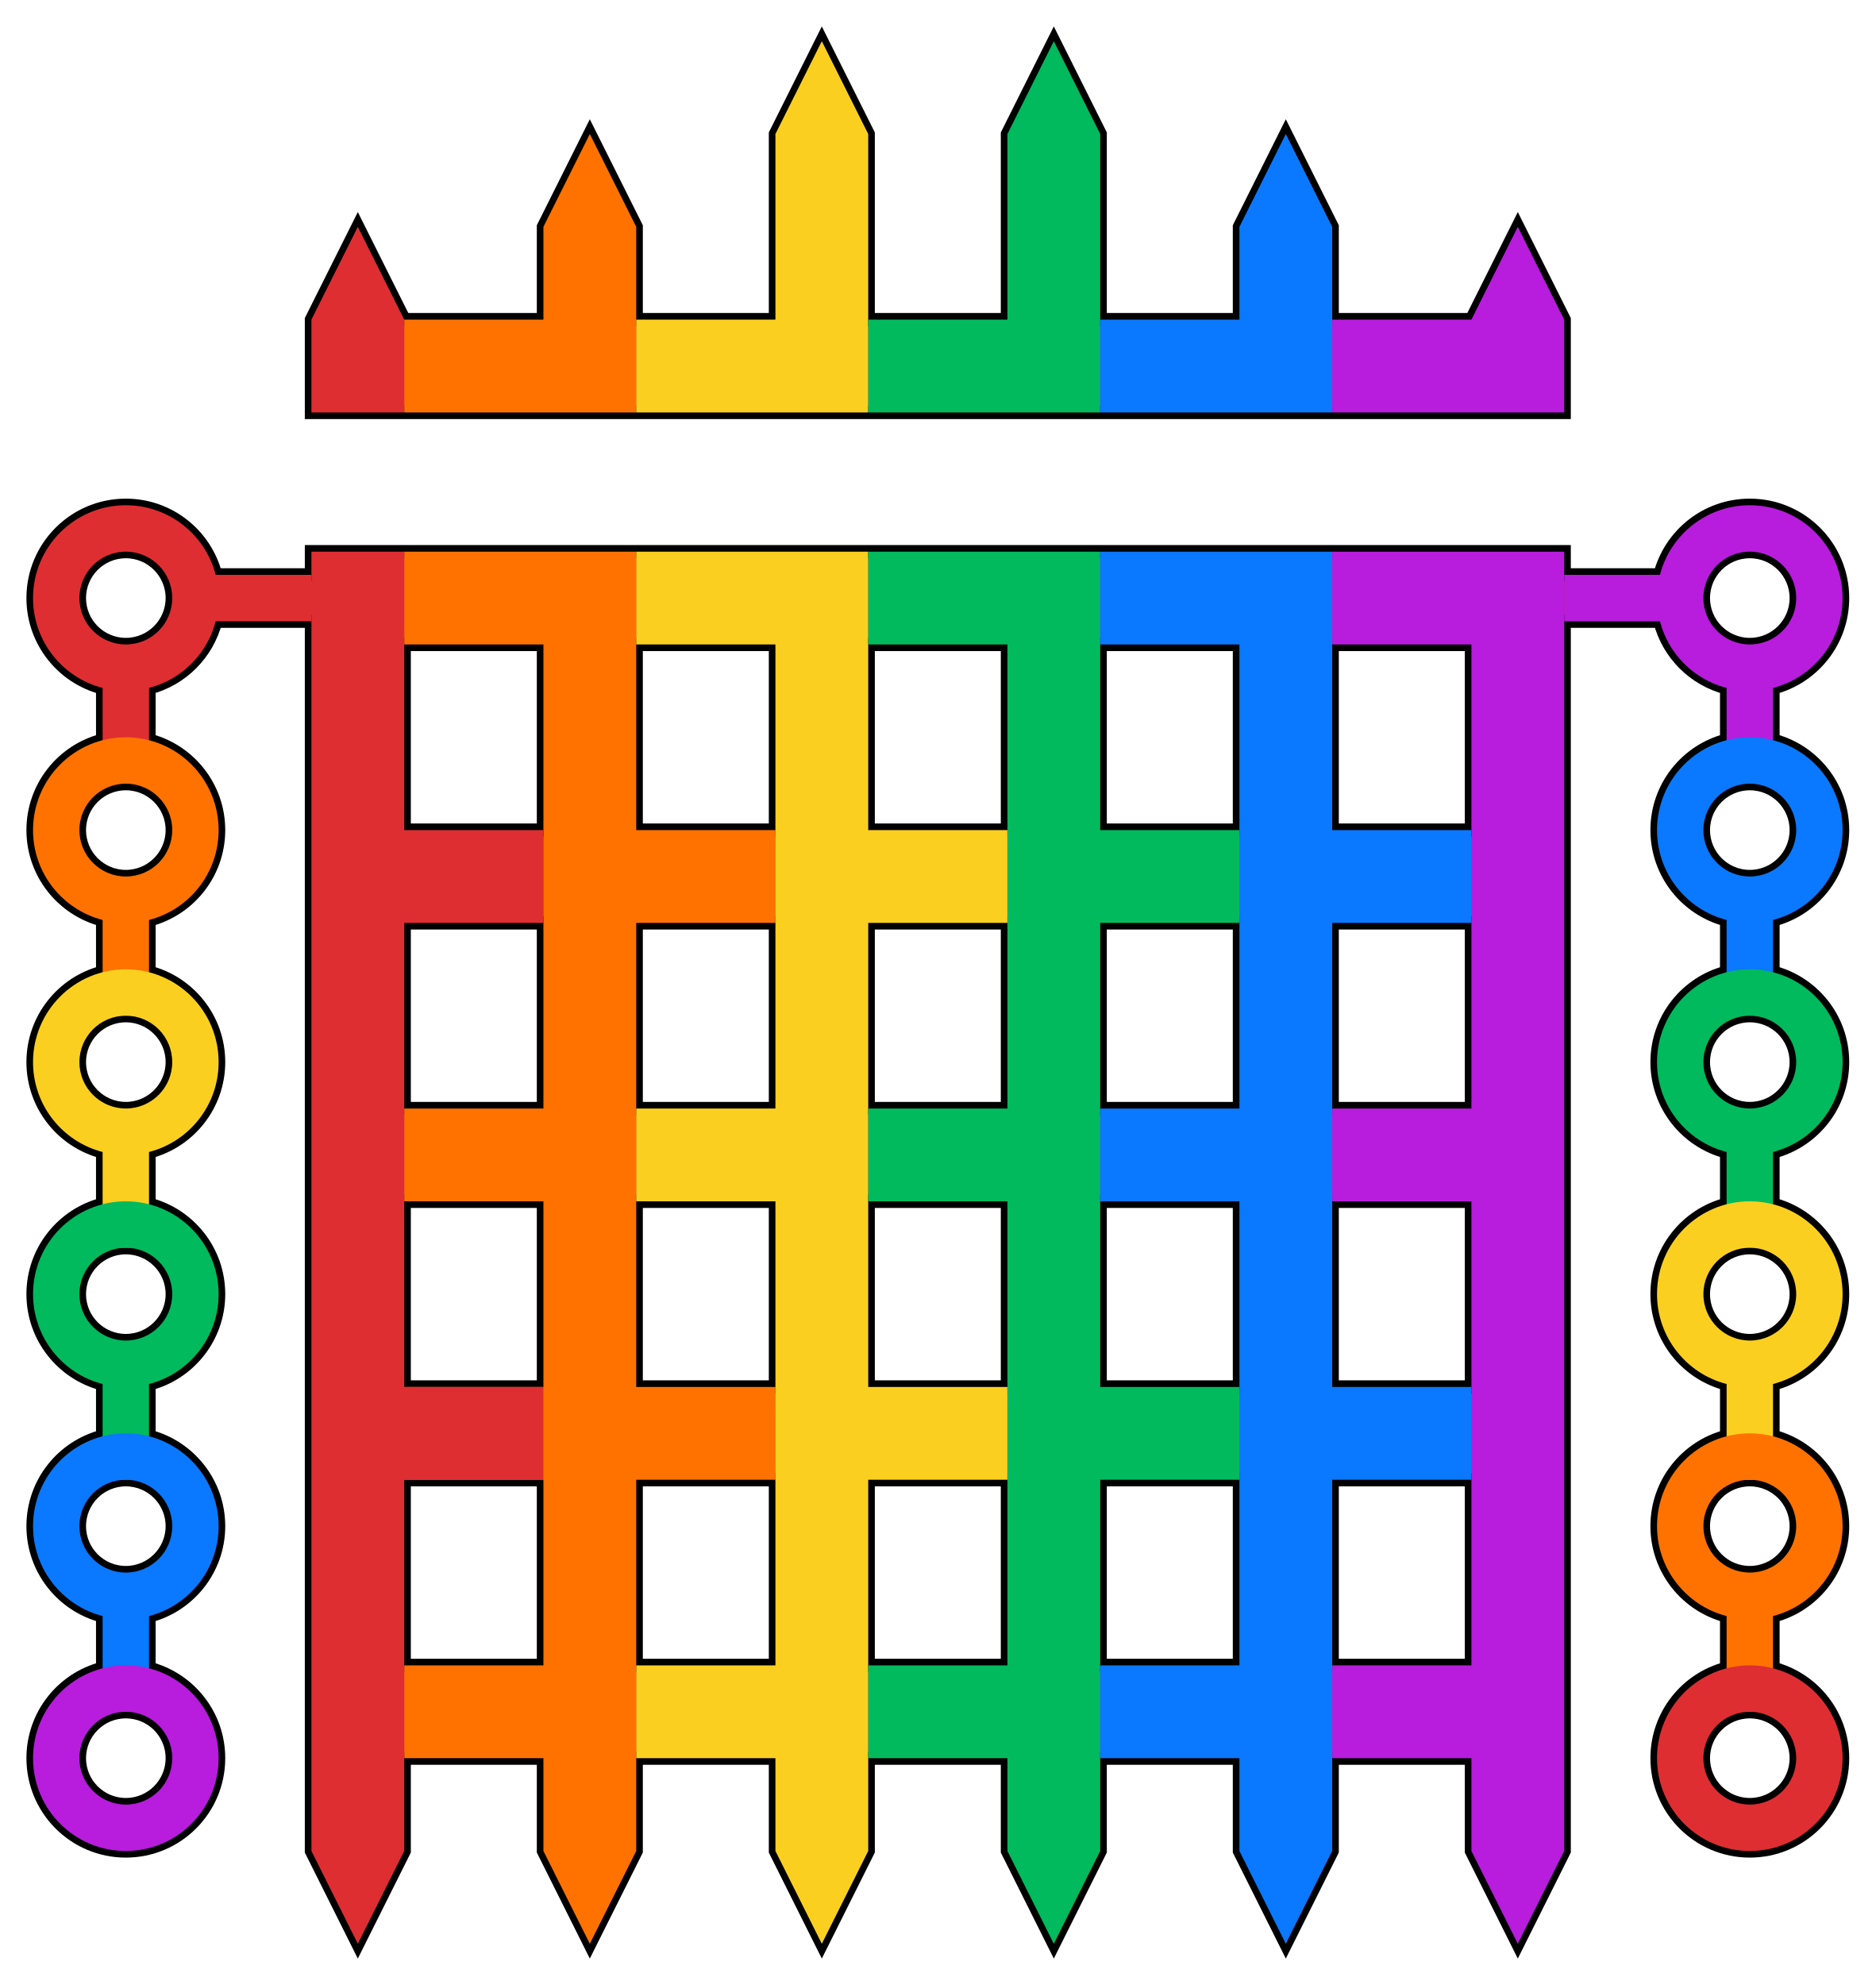
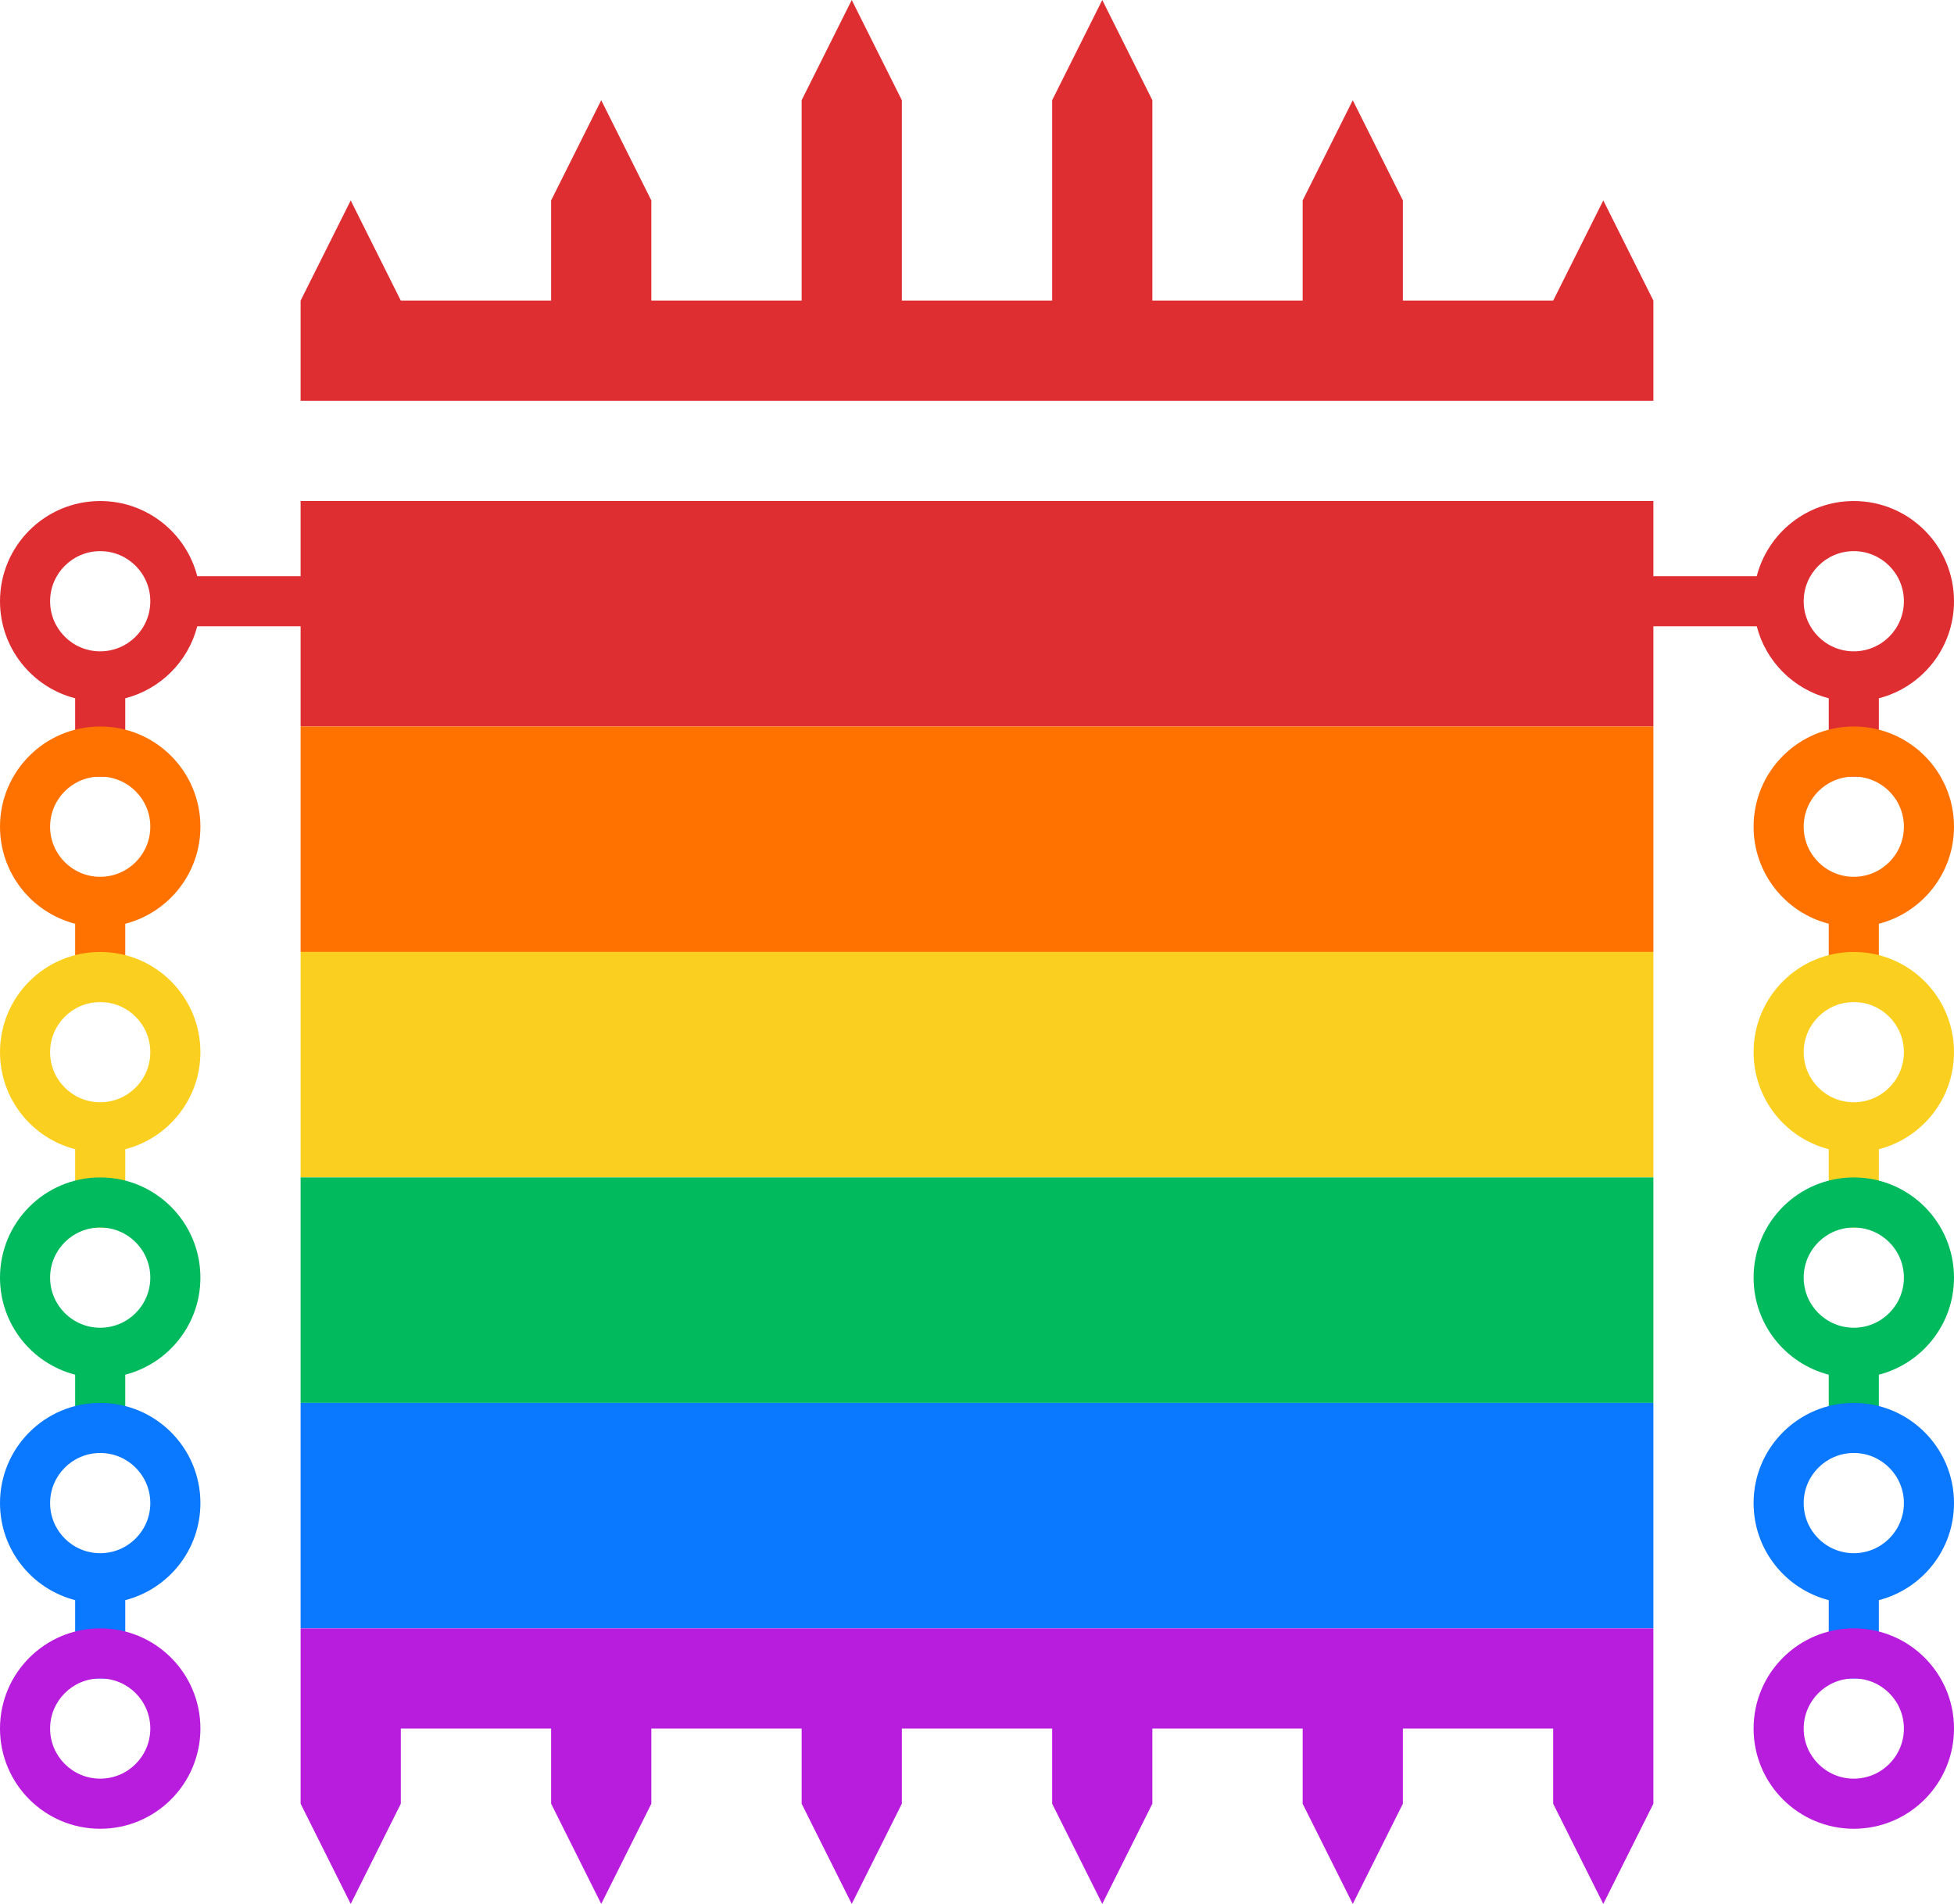
- <svg xmlns="http://www.w3.org/2000/svg" version="1.1" viewBox="-2.5 -3.118 141.976 150.236" width="141.976" height="150.236">
+ <svg xmlns="http://www.w3.org/2000/svg" version="1.1" viewBox="67.5 82.5 585 570" width="585" height="570">
  <defs />
-   <g id="banner-icon" stroke-dasharray="none" fill="none" stroke="none" stroke-opacity="1" fill-opacity="1">
-     <g id="banner-icon_Layer_1">
-       <g id="Group_75">
-         <g id="Graphic_74">
-           <path d="M 129.951 80.78 L 129.951 80.78 C 128.011 80.78 126.439 79.208 126.439 77.268 C 126.439 75.329 128.011 73.756 129.951 73.756 C 131.891 73.756 133.463 75.329 133.463 77.268 C 133.463 79.208 131.891 80.78 129.951 80.78 Z M 7.024 80.78 L 7.024 80.78 C 5.085 80.78 3.512 79.208 3.512 77.268 C 3.512 75.329 5.085 73.756 7.024 73.756 C 8.964 73.756 10.537 75.329 10.537 77.268 C 10.537 79.208 8.964 80.78 7.024 80.78 Z M 126.439 42.146 L 126.439 42.146 C 126.439 40.207 128.011 38.634 129.951 38.634 C 131.891 38.634 133.463 40.207 133.463 42.146 C 133.463 44.086 131.891 45.659 129.951 45.659 C 128.011 45.659 126.439 44.086 126.439 42.146 Z M 10.537 42.146 L 10.537 42.146 C 10.537 44.086 8.964 45.659 7.024 45.659 C 5.085 45.659 3.512 44.086 3.512 42.146 C 3.512 40.207 5.085 38.634 7.024 38.634 C 8.964 38.634 10.537 40.207 10.537 42.146 Z M 28.098 45.659 L 38.634 45.659 L 38.634 59.707 L 28.098 59.707 Z M 28.098 66.732 L 38.634 66.732 L 38.634 80.78 L 28.098 80.78 Z M 28.098 87.805 L 38.634 87.805 L 38.634 101.854 L 28.098 101.854 Z M 28.098 108.878 L 38.634 108.878 L 38.634 122.927 L 28.098 122.927 Z M 45.659 45.659 L 56.195 45.659 L 56.195 59.707 L 45.659 59.707 Z M 45.659 66.732 L 56.195 66.732 L 56.195 80.78 L 45.659 80.78 Z M 45.659 87.805 L 56.195 87.805 L 56.195 101.854 L 45.659 101.854 Z M 45.659 108.878 L 56.195 108.878 L 56.195 122.927 L 45.659 122.927 Z M 63.22 45.659 L 73.756 45.659 L 73.756 59.707 L 63.22 59.707 Z M 63.22 66.732 L 73.756 66.732 L 73.756 80.78 L 63.22 80.78 Z M 63.22 87.805 L 73.756 87.805 L 73.756 101.854 L 63.22 101.854 Z M 63.22 108.878 L 73.756 108.878 L 73.756 122.927 L 63.22 122.927 Z M 80.78 45.659 L 91.317 45.659 L 91.317 59.707 L 80.78 59.707 Z M 80.78 66.732 L 91.317 66.732 L 91.317 80.78 L 80.78 80.78 Z M 80.78 87.805 L 91.317 87.805 L 91.317 101.854 L 80.78 101.854 Z M 80.78 108.878 L 91.317 108.878 L 91.317 122.927 L 80.78 122.927 Z M 98.341 45.659 L 108.878 45.659 L 108.878 59.707 L 98.341 59.707 Z M 98.341 66.732 L 108.878 66.732 L 108.878 80.78 L 98.341 80.78 Z M 98.341 87.805 L 108.878 87.805 L 108.878 101.854 L 98.341 101.854 Z M 98.341 108.878 L 108.878 108.878 L 108.878 122.927 L 98.341 122.927 Z M 115.902 21.073 L 112.39 14.049 L 108.878 21.073 L 98.341 21.073 L 98.341 14.049 L 94.829 7.024 L 91.317 14.049 L 91.317 21.073 L 80.78 21.073 L 80.78 7.024 L 77.268 0 L 73.756 7.024 L 73.756 21.073 L 63.22 21.073 L 63.22 7.024 L 59.707 0 L 56.195 7.024 L 56.195 21.073 L 45.659 21.073 L 45.659 14.049 L 42.146 7.024 L 38.634 14.049 L 38.634 21.073 L 28.098 21.073 L 24.585 14.049 L 21.073 21.073 L 21.073 28.098 L 115.902 28.098 Z M 128.195 123.148 C 125.165 123.928 122.927 126.678 122.927 129.951 C 122.927 133.831 126.072 136.976 129.951 136.976 C 133.831 136.976 136.976 133.831 136.976 129.951 C 136.976 126.678 134.737 123.928 131.707 123.148 L 131.707 119.193 C 134.737 118.414 136.976 115.663 136.976 112.39 C 136.976 109.117 134.737 106.367 131.707 105.587 L 131.707 101.632 C 134.737 100.853 136.976 98.102 136.976 94.829 C 136.976 91.556 134.737 88.806 131.707 88.026 L 131.707 84.071 C 134.737 83.292 136.976 80.541 136.976 77.268 C 136.976 73.995 134.737 71.245 131.707 70.465 L 131.707 66.51 C 134.737 65.731 136.976 62.98 136.976 59.707 C 136.976 56.434 134.737 53.684 131.707 52.904 L 131.707 48.949 C 134.737 48.17 136.976 45.419 136.976 42.146 C 136.976 38.267 133.831 35.122 129.951 35.122 C 126.678 35.122 123.928 37.361 123.148 40.39 L 115.902 40.39 L 115.902 38.634 L 108.878 38.634 L 98.341 38.634 L 91.317 38.634 L 80.78 38.634 L 73.756 38.634 L 63.22 38.634 L 56.195 38.634 L 45.659 38.634 L 38.634 38.634 L 28.098 38.634 L 21.073 38.634 L 21.073 40.39 L 13.827 40.39 C 13.048 37.361 10.297 35.122 7.024 35.122 C 3.145 35.122 0 38.267 0 42.146 C 0 45.419 2.239 48.17 5.268 48.949 L 5.268 52.904 C 2.239 53.684 14210855e-21 56.434 14210855e-21 59.707 C 14210855e-21 62.98 2.239 65.731 5.268 66.51 L 5.268 66.51 L 5.268 66.51 L 5.268 70.465 C 2.239 71.245 14210855e-21 73.995 14210855e-21 77.268 C 14210855e-21 80.541 2.239 83.292 5.268 84.071 L 5.268 84.071 L 5.268 84.071 L 5.268 88.026 C 2.239 88.806 14210855e-21 91.556 14210855e-21 94.829 C 14210855e-21 98.102 2.239 100.853 5.268 101.632 L 5.268 101.632 L 5.268 101.632 L 5.268 105.587 C 2.239 106.367 14210855e-21 109.117 14210855e-21 112.39 C 14210855e-21 115.663 2.239 118.414 5.268 119.193 L 5.268 119.193 L 5.268 123.148 C 2.239 123.928 14210855e-21 126.678 14210855e-21 129.951 C 14210855e-21 133.831 3.145 136.976 7.024 136.976 C 10.904 136.976 14.049 133.831 14.049 129.951 C 14.049 126.678 11.81 123.928 8.78 123.148 L 8.78 119.193 C 11.81 118.414 14.049 115.663 14.049 112.39 C 14.049 109.117 11.81 106.367 8.78 105.587 L 8.78 101.632 C 11.81 100.853 14.049 98.102 14.049 94.829 C 14.049 91.556 11.81 88.806 8.78 88.026 L 8.78 84.071 C 11.81 83.292 14.049 80.541 14.049 77.268 C 14.049 73.995 11.81 71.245 8.78 70.465 L 8.78 66.51 C 11.81 65.731 14.049 62.98 14.049 59.707 C 14.049 56.434 11.81 53.684 8.78 52.904 L 8.78 48.949 C 11.249 48.314 13.192 46.371 13.827 43.902 L 21.073 43.902 L 21.073 45.659 L 21.073 59.707 L 21.073 66.732 L 21.073 80.78 L 21.073 87.805 L 21.073 101.854 L 21.073 108.878 L 21.073 122.927 L 21.073 129.951 L 21.073 136.976 L 24.585 144 L 28.098 136.976 L 28.098 129.951 L 38.634 129.951 L 38.634 136.976 L 42.146 144 L 45.659 136.976 L 45.659 129.951 L 56.195 129.951 L 56.195 136.976 L 59.707 144 L 63.22 136.976 L 63.22 129.951 L 73.756 129.951 L 73.756 136.976 L 77.268 144 L 80.78 136.976 L 80.78 129.951 L 91.317 129.951 L 91.317 136.976 L 94.829 144 L 98.341 136.976 L 98.341 129.951 L 108.878 129.951 L 108.878 136.976 L 112.39 144 L 115.902 136.976 L 115.902 129.951 L 115.902 122.927 L 115.902 108.878 L 115.902 101.854 L 115.902 87.805 L 115.902 80.78 L 115.902 66.732 L 115.902 59.707 L 115.902 45.659 L 115.902 43.902 L 123.148 43.902 C 123.783 46.371 125.727 48.314 128.195 48.949 L 128.195 52.904 C 125.165 53.684 122.927 56.434 122.927 59.707 C 122.927 62.98 125.165 65.731 128.195 66.51 L 128.195 66.51 L 128.195 66.51 L 128.195 70.465 C 125.165 71.245 122.927 73.995 122.927 77.268 C 122.927 80.541 125.165 83.292 128.195 84.071 L 128.195 84.071 L 128.195 84.071 L 128.195 88.026 C 125.165 88.806 122.927 91.556 122.927 94.829 C 122.927 98.102 125.165 100.853 128.195 101.632 L 128.195 101.632 L 128.195 101.632 L 128.195 105.587 C 125.165 106.367 122.927 109.117 122.927 112.39 C 122.927 115.663 125.165 118.414 128.195 119.193 L 128.195 119.193 Z M 129.951 126.439 C 131.891 126.439 133.463 128.011 133.463 129.951 C 133.463 131.891 131.891 133.463 129.951 133.463 C 128.011 133.463 126.439 131.891 126.439 129.951 C 126.439 128.011 128.011 126.439 129.951 126.439 Z M 7.024 126.439 C 8.964 126.439 10.537 128.011 10.537 129.951 C 10.537 131.891 8.964 133.463 7.024 133.463 C 5.085 133.463 3.512 131.891 3.512 129.951 C 3.512 128.011 5.085 126.439 7.024 126.439 Z M 129.951 108.878 C 131.891 108.878 133.463 110.451 133.463 112.39 C 133.463 114.33 131.891 115.902 129.951 115.902 C 128.011 115.902 126.439 114.33 126.439 112.39 C 126.439 110.451 128.011 108.878 129.951 108.878 Z M 7.024 108.878 C 8.964 108.878 10.537 110.451 10.537 112.39 C 10.537 114.33 8.964 115.902 7.024 115.902 C 5.085 115.902 3.512 114.33 3.512 112.39 C 3.512 110.451 5.085 108.878 7.024 108.878 Z M 129.951 91.317 C 131.891 91.317 133.463 92.89 133.463 94.829 C 133.463 96.769 131.891 98.341 129.951 98.341 C 128.011 98.341 126.439 96.769 126.439 94.829 C 126.439 92.89 128.011 91.317 129.951 91.317 Z M 7.024 91.317 C 8.964 91.317 10.537 92.89 10.537 94.829 C 10.537 96.769 8.964 98.341 7.024 98.341 C 5.085 98.341 3.512 96.769 3.512 94.829 C 3.512 92.89 5.085 91.317 7.024 91.317 Z M 129.951 56.195 C 131.891 56.195 133.463 57.768 133.463 59.707 C 133.463 61.647 131.891 63.22 129.951 63.22 C 128.011 63.22 126.439 61.647 126.439 59.707 C 126.439 57.768 128.011 56.195 129.951 56.195 Z M 7.024 56.195 C 8.964 56.195 10.537 57.768 10.537 59.707 C 10.537 61.647 8.964 63.22 7.024 63.22 C 5.085 63.22 3.512 61.647 3.512 59.707 C 3.512 57.768 5.085 56.195 7.024 56.195 Z" fill="#de2e32" />
-           <path d="M 129.951 80.78 L 129.951 80.78 C 128.011 80.78 126.439 79.208 126.439 77.268 C 126.439 75.329 128.011 73.756 129.951 73.756 C 131.891 73.756 133.463 75.329 133.463 77.268 C 133.463 79.208 131.891 80.78 129.951 80.78 Z M 7.024 80.78 L 7.024 80.78 C 5.085 80.78 3.512 79.208 3.512 77.268 C 3.512 75.329 5.085 73.756 7.024 73.756 C 8.964 73.756 10.537 75.329 10.537 77.268 C 10.537 79.208 8.964 80.78 7.024 80.78 Z M 126.439 42.146 L 126.439 42.146 C 126.439 40.207 128.011 38.634 129.951 38.634 C 131.891 38.634 133.463 40.207 133.463 42.146 C 133.463 44.086 131.891 45.659 129.951 45.659 C 128.011 45.659 126.439 44.086 126.439 42.146 Z M 10.537 42.146 L 10.537 42.146 C 10.537 44.086 8.964 45.659 7.024 45.659 C 5.085 45.659 3.512 44.086 3.512 42.146 C 3.512 40.207 5.085 38.634 7.024 38.634 C 8.964 38.634 10.537 40.207 10.537 42.146 Z M 28.098 45.659 L 38.634 45.659 L 38.634 59.707 L 28.098 59.707 Z M 28.098 66.732 L 38.634 66.732 L 38.634 80.78 L 28.098 80.78 Z M 28.098 87.805 L 38.634 87.805 L 38.634 101.854 L 28.098 101.854 Z M 28.098 108.878 L 38.634 108.878 L 38.634 122.927 L 28.098 122.927 Z M 45.659 45.659 L 56.195 45.659 L 56.195 59.707 L 45.659 59.707 Z M 45.659 66.732 L 56.195 66.732 L 56.195 80.78 L 45.659 80.78 Z M 45.659 87.805 L 56.195 87.805 L 56.195 101.854 L 45.659 101.854 Z M 45.659 108.878 L 56.195 108.878 L 56.195 122.927 L 45.659 122.927 Z M 63.22 45.659 L 73.756 45.659 L 73.756 59.707 L 63.22 59.707 Z M 63.22 66.732 L 73.756 66.732 L 73.756 80.78 L 63.22 80.78 Z M 63.22 87.805 L 73.756 87.805 L 73.756 101.854 L 63.22 101.854 Z M 63.22 108.878 L 73.756 108.878 L 73.756 122.927 L 63.22 122.927 Z M 80.78 45.659 L 91.317 45.659 L 91.317 59.707 L 80.78 59.707 Z M 80.78 66.732 L 91.317 66.732 L 91.317 80.78 L 80.78 80.78 Z M 80.78 87.805 L 91.317 87.805 L 91.317 101.854 L 80.78 101.854 Z M 80.78 108.878 L 91.317 108.878 L 91.317 122.927 L 80.78 122.927 Z M 98.341 45.659 L 108.878 45.659 L 108.878 59.707 L 98.341 59.707 Z M 98.341 66.732 L 108.878 66.732 L 108.878 80.78 L 98.341 80.78 Z M 98.341 87.805 L 108.878 87.805 L 108.878 101.854 L 98.341 101.854 Z M 98.341 108.878 L 108.878 108.878 L 108.878 122.927 L 98.341 122.927 Z M 115.902 21.073 L 112.39 14.049 L 108.878 21.073 L 98.341 21.073 L 98.341 14.049 L 94.829 7.024 L 91.317 14.049 L 91.317 21.073 L 80.78 21.073 L 80.78 7.024 L 77.268 0 L 73.756 7.024 L 73.756 21.073 L 63.22 21.073 L 63.22 7.024 L 59.707 0 L 56.195 7.024 L 56.195 21.073 L 45.659 21.073 L 45.659 14.049 L 42.146 7.024 L 38.634 14.049 L 38.634 21.073 L 28.098 21.073 L 24.585 14.049 L 21.073 21.073 L 21.073 28.098 L 115.902 28.098 Z M 128.195 123.148 C 125.165 123.928 122.927 126.678 122.927 129.951 C 122.927 133.831 126.072 136.976 129.951 136.976 C 133.831 136.976 136.976 133.831 136.976 129.951 C 136.976 126.678 134.737 123.928 131.707 123.148 L 131.707 119.193 C 134.737 118.414 136.976 115.663 136.976 112.39 C 136.976 109.117 134.737 106.367 131.707 105.587 L 131.707 101.632 C 134.737 100.853 136.976 98.102 136.976 94.829 C 136.976 91.556 134.737 88.806 131.707 88.026 L 131.707 84.071 C 134.737 83.292 136.976 80.541 136.976 77.268 C 136.976 73.995 134.737 71.245 131.707 70.465 L 131.707 66.51 C 134.737 65.731 136.976 62.98 136.976 59.707 C 136.976 56.434 134.737 53.684 131.707 52.904 L 131.707 48.949 C 134.737 48.17 136.976 45.419 136.976 42.146 C 136.976 38.267 133.831 35.122 129.951 35.122 C 126.678 35.122 123.928 37.361 123.148 40.39 L 115.902 40.39 L 115.902 38.634 L 108.878 38.634 L 98.341 38.634 L 91.317 38.634 L 80.78 38.634 L 73.756 38.634 L 63.22 38.634 L 56.195 38.634 L 45.659 38.634 L 38.634 38.634 L 28.098 38.634 L 21.073 38.634 L 21.073 40.39 L 13.827 40.39 C 13.048 37.361 10.297 35.122 7.024 35.122 C 3.145 35.122 0 38.267 0 42.146 C 0 45.419 2.239 48.17 5.268 48.949 L 5.268 52.904 C 2.239 53.684 14210855e-21 56.434 14210855e-21 59.707 C 14210855e-21 62.98 2.239 65.731 5.268 66.51 L 5.268 66.51 L 5.268 66.51 L 5.268 70.465 C 2.239 71.245 14210855e-21 73.995 14210855e-21 77.268 C 14210855e-21 80.541 2.239 83.292 5.268 84.071 L 5.268 84.071 L 5.268 84.071 L 5.268 88.026 C 2.239 88.806 14210855e-21 91.556 14210855e-21 94.829 C 14210855e-21 98.102 2.239 100.853 5.268 101.632 L 5.268 101.632 L 5.268 101.632 L 5.268 105.587 C 2.239 106.367 14210855e-21 109.117 14210855e-21 112.39 C 14210855e-21 115.663 2.239 118.414 5.268 119.193 L 5.268 119.193 L 5.268 123.148 C 2.239 123.928 14210855e-21 126.678 14210855e-21 129.951 C 14210855e-21 133.831 3.145 136.976 7.024 136.976 C 10.904 136.976 14.049 133.831 14.049 129.951 C 14.049 126.678 11.81 123.928 8.78 123.148 L 8.78 119.193 C 11.81 118.414 14.049 115.663 14.049 112.39 C 14.049 109.117 11.81 106.367 8.78 105.587 L 8.78 101.632 C 11.81 100.853 14.049 98.102 14.049 94.829 C 14.049 91.556 11.81 88.806 8.78 88.026 L 8.78 84.071 C 11.81 83.292 14.049 80.541 14.049 77.268 C 14.049 73.995 11.81 71.245 8.78 70.465 L 8.78 66.51 C 11.81 65.731 14.049 62.98 14.049 59.707 C 14.049 56.434 11.81 53.684 8.78 52.904 L 8.78 48.949 C 11.249 48.314 13.192 46.371 13.827 43.902 L 21.073 43.902 L 21.073 45.659 L 21.073 59.707 L 21.073 66.732 L 21.073 80.78 L 21.073 87.805 L 21.073 101.854 L 21.073 108.878 L 21.073 122.927 L 21.073 129.951 L 21.073 136.976 L 24.585 144 L 28.098 136.976 L 28.098 129.951 L 38.634 129.951 L 38.634 136.976 L 42.146 144 L 45.659 136.976 L 45.659 129.951 L 56.195 129.951 L 56.195 136.976 L 59.707 144 L 63.22 136.976 L 63.22 129.951 L 73.756 129.951 L 73.756 136.976 L 77.268 144 L 80.78 136.976 L 80.78 129.951 L 91.317 129.951 L 91.317 136.976 L 94.829 144 L 98.341 136.976 L 98.341 129.951 L 108.878 129.951 L 108.878 136.976 L 112.39 144 L 115.902 136.976 L 115.902 129.951 L 115.902 122.927 L 115.902 108.878 L 115.902 101.854 L 115.902 87.805 L 115.902 80.78 L 115.902 66.732 L 115.902 59.707 L 115.902 45.659 L 115.902 43.902 L 123.148 43.902 C 123.783 46.371 125.727 48.314 128.195 48.949 L 128.195 52.904 C 125.165 53.684 122.927 56.434 122.927 59.707 C 122.927 62.98 125.165 65.731 128.195 66.51 L 128.195 66.51 L 128.195 66.51 L 128.195 70.465 C 125.165 71.245 122.927 73.995 122.927 77.268 C 122.927 80.541 125.165 83.292 128.195 84.071 L 128.195 84.071 L 128.195 84.071 L 128.195 88.026 C 125.165 88.806 122.927 91.556 122.927 94.829 C 122.927 98.102 125.165 100.853 128.195 101.632 L 128.195 101.632 L 128.195 101.632 L 128.195 105.587 C 125.165 106.367 122.927 109.117 122.927 112.39 C 122.927 115.663 125.165 118.414 128.195 119.193 L 128.195 119.193 Z M 129.951 126.439 C 131.891 126.439 133.463 128.011 133.463 129.951 C 133.463 131.891 131.891 133.463 129.951 133.463 C 128.011 133.463 126.439 131.891 126.439 129.951 C 126.439 128.011 128.011 126.439 129.951 126.439 Z M 7.024 126.439 C 8.964 126.439 10.537 128.011 10.537 129.951 C 10.537 131.891 8.964 133.463 7.024 133.463 C 5.085 133.463 3.512 131.891 3.512 129.951 C 3.512 128.011 5.085 126.439 7.024 126.439 Z M 129.951 108.878 C 131.891 108.878 133.463 110.451 133.463 112.39 C 133.463 114.33 131.891 115.902 129.951 115.902 C 128.011 115.902 126.439 114.33 126.439 112.39 C 126.439 110.451 128.011 108.878 129.951 108.878 Z M 7.024 108.878 C 8.964 108.878 10.537 110.451 10.537 112.39 C 10.537 114.33 8.964 115.902 7.024 115.902 C 5.085 115.902 3.512 114.33 3.512 112.39 C 3.512 110.451 5.085 108.878 7.024 108.878 Z M 129.951 91.317 C 131.891 91.317 133.463 92.89 133.463 94.829 C 133.463 96.769 131.891 98.341 129.951 98.341 C 128.011 98.341 126.439 96.769 126.439 94.829 C 126.439 92.89 128.011 91.317 129.951 91.317 Z M 7.024 91.317 C 8.964 91.317 10.537 92.89 10.537 94.829 C 10.537 96.769 8.964 98.341 7.024 98.341 C 5.085 98.341 3.512 96.769 3.512 94.829 C 3.512 92.89 5.085 91.317 7.024 91.317 Z M 129.951 56.195 C 131.891 56.195 133.463 57.768 133.463 59.707 C 133.463 61.647 131.891 63.22 129.951 63.22 C 128.011 63.22 126.439 61.647 126.439 59.707 C 126.439 57.768 128.011 56.195 129.951 56.195 Z M 7.024 56.195 C 8.964 56.195 10.537 57.768 10.537 59.707 C 10.537 61.647 8.964 63.22 7.024 63.22 C 5.085 63.22 3.512 61.647 3.512 59.707 C 3.512 57.768 5.085 56.195 7.024 56.195 Z" stroke="black" stroke-linecap="square" stroke-linejoin="miter" stroke-width="1" />
-         </g>
-         <g id="Group_55">
-           <g id="Graphic_73">
-             <path d="M 13.827 43.902 L 21.073 43.902 L 21.073 40.39 L 13.827 40.39 C 13.048 37.361 10.297 35.122 7.024 35.122 C 3.145 35.122 30198066e-21 38.267 30198066e-21 42.146 C 30198066e-21 45.419 2.239 48.17 5.268 48.949 L 5.268 48.949 L 5.268 56.195 L 8.78 56.195 L 8.78 48.949 C 11.249 48.314 13.192 46.371 13.827 43.902 Z M 10.537 42.146 C 10.537 44.086 8.964 45.659 7.024 45.659 C 5.085 45.659 3.512 44.086 3.512 42.146 C 3.512 40.207 5.085 38.634 7.024 38.634 C 8.964 38.634 10.537 40.207 10.537 42.146 Z" fill="#de2e32" />
-           </g>
-           <g id="Graphic_72">
-             <path d="M 123.148 40.39 L 115.902 40.39 L 115.902 43.902 L 123.148 43.902 C 123.783 46.371 125.727 48.314 128.195 48.949 L 128.195 56.195 L 131.707 56.195 L 131.707 48.949 C 134.737 48.17 136.976 45.419 136.976 42.146 C 136.976 38.267 133.831 35.122 129.951 35.122 C 126.678 35.122 123.928 37.361 123.148 40.39 Z M 126.439 42.146 C 126.439 40.207 128.011 38.634 129.951 38.634 C 131.891 38.634 133.463 40.207 133.463 42.146 C 133.463 44.086 131.891 45.659 129.951 45.659 C 128.011 45.659 126.439 44.086 126.439 42.146 Z" fill="#b81cdd" />
-           </g>
-           <g id="Graphic_71">
-             <path d="M 5.268 66.51 L 5.268 73.756 L 8.78 73.756 L 8.78 66.51 C 11.81 65.731 14.049 62.98 14.049 59.707 C 14.049 55.828 10.904 52.683 7.024 52.683 C 3.145 52.683 6306067e-20 55.828 6306067e-20 59.707 C 6306067e-20 62.98 2.239 65.731 5.268 66.51 Z M 7.024 63.22 C 5.085 63.22 3.512 61.647 3.512 59.707 C 3.512 57.768 5.085 56.195 7.024 56.195 C 8.964 56.195 10.537 57.768 10.537 59.707 C 10.537 61.647 8.964 63.22 7.024 63.22 Z" fill="#ff7200" />
-           </g>
-           <g id="Graphic_70">
-             <path d="M 128.195 66.51 L 128.195 73.756 L 131.707 73.756 L 131.707 66.51 C 134.737 65.731 136.976 62.98 136.976 59.707 C 136.976 55.828 133.831 52.683 129.951 52.683 C 126.072 52.683 122.927 55.828 122.927 59.707 C 122.927 62.98 125.165 65.731 128.195 66.51 Z M 129.951 63.22 C 128.011 63.22 126.439 61.647 126.439 59.707 C 126.439 57.768 128.011 56.195 129.951 56.195 C 131.891 56.195 133.463 57.768 133.463 59.707 C 133.463 61.647 131.891 63.22 129.951 63.22 Z" fill="#0a78ff" />
-           </g>
-           <g id="Graphic_69">
-             <path d="M 5.268 84.071 L 5.268 91.317 L 8.78 91.317 L 8.78 84.071 C 11.81 83.292 14.049 80.541 14.049 77.268 C 14.049 73.389 10.904 70.244 7.024 70.244 C 3.145 70.244 6306067e-20 73.389 6306067e-20 77.268 C 6306067e-20 80.541 2.239 83.292 5.268 84.071 Z M 7.024 80.78 C 5.085 80.78 3.512 79.208 3.512 77.268 C 3.512 75.329 5.085 73.756 7.024 73.756 C 8.964 73.756 10.537 75.329 10.537 77.268 C 10.537 79.208 8.964 80.78 7.024 80.78 Z" fill="#fbcf20" />
-           </g>
-           <g id="Graphic_68">
-             <path d="M 128.195 84.071 L 128.195 91.317 L 131.707 91.317 L 131.707 84.071 C 134.737 83.292 136.976 80.541 136.976 77.268 C 136.976 73.389 133.831 70.244 129.951 70.244 C 126.072 70.244 122.927 73.389 122.927 77.268 C 122.927 80.541 125.165 83.292 128.195 84.071 Z M 129.951 80.78 C 128.011 80.78 126.439 79.208 126.439 77.268 C 126.439 75.329 128.011 73.756 129.951 73.756 C 131.891 73.756 133.463 75.329 133.463 77.268 C 133.463 79.208 131.891 80.78 129.951 80.78 Z" fill="#00ba5d" />
-           </g>
-           <g id="Graphic_67">
-             <path d="M 5.268 101.632 L 5.268 108.878 L 8.78 108.878 L 8.78 101.632 C 11.81 100.853 14.049 98.102 14.049 94.829 C 14.049 90.95 10.904 87.805 7.024 87.805 C 3.145 87.805 6306067e-20 90.95 6306067e-20 94.829 C 6306067e-20 98.102 2.239 100.853 5.268 101.632 Z M 7.024 98.341 C 5.085 98.341 3.512 96.769 3.512 94.829 C 3.512 92.89 5.085 91.317 7.024 91.317 C 8.964 91.317 10.537 92.89 10.537 94.829 C 10.537 96.769 8.964 98.341 7.024 98.341 Z" fill="#00ba5d" />
-           </g>
-           <g id="Graphic_66">
-             <path d="M 128.195 101.632 L 128.195 108.878 L 131.707 108.878 L 131.707 101.632 C 134.737 100.853 136.976 98.102 136.976 94.829 C 136.976 90.95 133.831 87.805 129.951 87.805 C 126.072 87.805 122.927 90.95 122.927 94.829 C 122.927 98.102 125.165 100.853 128.195 101.632 Z M 129.951 98.341 C 128.011 98.341 126.439 96.769 126.439 94.829 C 126.439 92.89 128.011 91.317 129.951 91.317 C 131.891 91.317 133.463 92.89 133.463 94.829 C 133.463 96.769 131.891 98.341 129.951 98.341 Z" fill="#fbcf20" />
-           </g>
-           <g id="Graphic_65">
-             <path d="M 5.268 119.193 L 5.268 126.439 L 8.78 126.439 L 8.78 119.193 C 11.81 118.414 14.049 115.663 14.049 112.39 C 14.049 108.511 10.904 105.366 7.024 105.366 C 3.145 105.366 6306067e-20 108.511 6306067e-20 112.39 C 6306067e-20 115.663 2.239 118.414 5.268 119.193 Z M 7.024 115.902 C 5.085 115.902 3.512 114.33 3.512 112.39 C 3.512 110.451 5.085 108.878 7.024 108.878 C 8.964 108.878 10.537 110.451 10.537 112.39 C 10.537 114.33 8.964 115.902 7.024 115.902 Z" fill="#0a78ff" />
-           </g>
-           <g id="Graphic_64">
-             <path d="M 128.195 119.193 L 128.195 126.439 L 131.707 126.439 L 131.707 119.193 C 134.737 118.414 136.976 115.663 136.976 112.39 C 136.976 108.511 133.831 105.366 129.951 105.366 C 126.072 105.366 122.927 108.511 122.927 112.39 C 122.927 115.663 125.165 118.414 128.195 119.193 Z M 129.951 115.902 C 128.011 115.902 126.439 114.33 126.439 112.39 C 126.439 110.451 128.011 108.878 129.951 108.878 C 131.891 108.878 133.463 110.451 133.463 112.39 C 133.463 114.33 131.891 115.902 129.951 115.902 Z" fill="#ff7200" />
-           </g>
-           <g id="Graphic_63">
-             <path d="M 14.049 129.951 L 14.049 129.951 C 14.049 133.831 10.904 136.976 7.024 136.976 L 7.024 136.976 C 3.145 136.976 63535765e-21 133.831 6306067e-20 129.951 L 6306067e-20 129.951 C 6258557e-20 126.072 3.145 122.927 7.024 122.927 L 7.024 122.927 C 10.904 122.927 14.049 126.072 14.049 129.951 Z M 7.024 126.439 L 7.024 126.439 C 5.085 126.439 3.512 128.011 3.512 129.951 L 3.512 129.951 C 3.512 131.891 5.085 133.463 7.024 133.463 L 7.024 133.463 C 8.964 133.463 10.537 131.891 10.537 129.951 L 10.537 129.951 C 10.537 128.011 8.964 126.439 7.024 126.439 Z" fill="#b81cdd" />
-           </g>
-           <g id="Graphic_62">
-             <path d="M 136.976 129.951 L 136.976 129.951 C 136.976 133.831 133.831 136.976 129.951 136.976 L 129.951 136.976 C 126.072 136.976 122.927 133.831 122.927 129.951 L 122.927 129.951 C 122.927 126.072 126.072 122.927 129.951 122.927 L 129.951 122.927 C 133.831 122.927 136.976 126.072 136.976 129.951 Z M 129.951 126.439 L 129.951 126.439 C 128.011 126.439 126.439 128.011 126.439 129.951 L 126.439 129.951 C 126.439 131.891 128.011 133.463 129.951 133.463 L 129.951 133.463 C 131.891 133.463 133.463 131.891 133.463 129.951 L 133.463 129.951 C 133.463 128.011 131.891 126.439 129.951 126.439 Z" fill="#de2e32" />
-           </g>
-           <g id="Graphic_61">
-             <path d="M 38.634 38.634 L 28.098 38.634 L 28.098 45.659 L 38.634 45.659 L 38.634 80.78 L 28.098 80.78 L 28.098 87.805 L 38.634 87.805 L 38.634 101.854 L 28.098 101.854 L 28.098 108.878 L 38.634 108.878 L 38.634 122.927 L 28.098 122.927 L 28.098 129.951 L 38.634 129.951 L 38.634 136.976 L 42.146 144 L 45.659 136.976 L 45.659 108.878 L 56.195 108.878 L 56.195 101.854 L 45.659 101.854 L 45.659 66.732 L 56.195 66.732 L 56.195 59.707 L 45.659 59.707 L 45.659 38.634 Z M 28.098 28.098 L 45.659 28.098 L 45.659 21.073 L 45.659 14.049 L 42.146 7.024 L 38.634 14.049 L 38.634 21.073 L 28.098 21.073 Z" fill="#ff7200" />
-           </g>
-           <g id="Graphic_60">
-             <path d="M 63.22 28.098 L 63.22 21.073 L 63.22 7.024 L 59.707 2842171e-20 L 56.195 7.024 L 56.195 21.073 L 45.659 21.073 L 45.659 28.098 Z M 56.195 38.634 L 45.659 38.634 L 45.659 45.659 L 56.195 45.659 L 56.195 80.78 L 45.659 80.78 L 45.659 87.805 L 56.195 87.805 L 56.195 122.927 L 45.659 122.927 L 45.659 129.951 L 56.195 129.951 L 56.195 136.976 L 59.707 144 L 63.22 136.976 L 63.22 108.878 L 73.756 108.878 L 73.756 101.854 L 63.22 101.854 L 63.22 66.732 L 73.756 66.732 L 73.756 59.707 L 63.22 59.707 L 63.22 38.634 Z" fill="#fbcf20" />
-           </g>
-           <g id="Graphic_59">
-             <path d="M 63.22 28.098 L 80.78 28.098 L 80.78 21.073 L 80.78 7.024 L 77.268 7105427e-20 L 73.756 7.024 L 73.756 21.073 L 63.22 21.073 Z M 73.756 38.634 L 63.22 38.634 L 63.22 45.659 L 73.756 45.659 L 73.756 80.78 L 63.22 80.78 L 63.22 87.805 L 73.756 87.805 L 73.756 122.927 L 63.22 122.927 L 63.22 129.951 L 73.756 129.951 L 73.756 136.976 L 77.268 144 L 80.78 136.976 L 80.78 108.878 L 91.317 108.878 L 91.317 101.854 L 80.78 101.854 L 80.78 66.732 L 91.317 66.732 L 91.317 59.707 L 80.78 59.707 L 80.78 38.634 Z" fill="#00ba5d" />
-           </g>
-           <g id="Graphic_58">
-             <path d="M 80.78 28.098 L 98.341 28.098 L 98.341 21.073 L 98.341 14.049 L 94.829 7.024 L 91.317 14.049 L 91.317 21.073 L 80.78 21.073 Z M 91.317 38.634 L 80.78 38.634 L 80.78 45.659 L 91.317 45.659 L 91.317 80.78 L 80.78 80.78 L 80.78 87.805 L 91.317 87.805 L 91.317 122.927 L 80.78 122.927 L 80.78 129.951 L 91.317 129.951 L 91.317 136.976 L 94.829 144 L 98.341 136.976 L 98.341 108.878 L 108.878 108.878 L 108.878 101.854 L 98.341 101.854 L 98.341 66.732 L 108.878 66.732 L 108.878 59.707 L 98.341 59.707 L 98.341 38.634 Z" fill="#0a78ff" />
-           </g>
-           <g id="Graphic_57">
-             <path d="M 21.073 28.098 L 28.098 28.098 L 28.098 21.073 L 24.585 14.049 L 21.073 21.073 Z M 21.073 38.634 L 21.073 136.976 L 24.585 144 L 28.098 136.976 L 28.098 108.878 L 38.634 108.878 L 38.634 101.854 L 28.098 101.854 L 28.098 66.732 L 38.634 66.732 L 38.634 59.707 L 28.098 59.707 L 28.098 38.634 Z" fill="#de2e32" />
-           </g>
-           <g id="Graphic_56">
-             <path d="M 98.341 28.098 L 115.902 28.098 L 115.902 21.073 L 112.39 14.049 L 108.878 21.073 L 98.341 21.073 Z M 108.878 38.634 L 98.341 38.634 L 98.341 45.659 L 108.878 45.659 L 108.878 80.78 L 98.341 80.78 L 98.341 87.805 L 108.878 87.805 L 108.878 122.927 L 98.341 122.927 L 98.341 129.951 L 108.878 129.951 L 108.878 136.976 L 112.39 144 L 115.902 136.976 L 115.902 38.634 Z" fill="#b81cdd" />
-           </g>
-         </g>
+   <g id="portcullis-no-grid" stroke-dasharray="none" fill="none" stroke="none" stroke-opacity="1" fill-opacity="1">
+     <g id="portcullis-no-grid_colour">
+       <g id="Graphic_162">
+         <path d="M 607.5 262.5 L 607.5 262.5 C 607.5 254.216 614.216 247.5 622.5 247.5 C 630.784 247.5 637.5 254.216 637.5 262.5 C 637.5 270.784 630.784 277.5 622.5 277.5 C 614.216 277.5 607.5 270.784 607.5 262.5 Z M 157.5 202.5 L 562.5 202.5 L 562.5 172.5 L 547.5 142.5 L 532.5 172.5 L 487.5 172.5 L 487.5 142.5 L 472.5 112.5 L 457.5 142.5 L 457.5 172.5 L 412.5 172.5 L 412.5 112.5 L 397.5 82.5 L 382.5 112.5 L 382.5 172.5 L 337.5 172.5 L 337.5 112.5 L 322.5 82.5 L 307.5 112.5 L 307.5 172.5 L 262.5 172.5 L 262.5 142.5 L 247.5 112.5 L 232.5 142.5 L 232.5 172.5 L 187.5 172.5 L 172.5 142.5 L 157.5 172.5 Z M 126.555 270 L 157.5 270 L 157.5 255 L 126.555 255 C 123.225 242.061 111.479 232.5 97.5 232.5 C 80.931 232.5 67.5 245.931 67.5 262.5 C 67.5 276.479 77.061 288.225 90 291.555 L 90 315 L 105 315 L 105 291.555 C 115.542 288.842 123.842 280.542 126.555 270 L 126.555 270 Z M 112.5 262.5 L 112.5 262.5 C 112.5 270.784 105.784 277.5 97.5 277.5 C 89.216 277.5 82.5 270.784 82.5 262.5 C 82.5 254.216 89.216 247.5 97.5 247.5 C 105.784 247.5 112.5 254.216 112.5 262.5 Z M 562.5 270 L 593.445 270 C 596.159 280.542 604.458 288.842 615 291.555 L 615 315 L 630 315 L 630 291.555 C 642.939 288.225 652.5 276.479 652.5 262.5 C 652.5 245.931 639.069 232.5 622.5 232.5 C 608.521 232.5 596.775 242.061 593.445 255 L 562.5 255 L 562.5 232.5 L 157.5 232.5 L 157.5 300 L 562.5 300 Z" fill="#de2e32" />
+       </g>
+       <g id="Graphic_163">
+         <path d="M 90 359.055 L 90 382.5 L 105 382.5 L 105 359.055 C 117.939 355.725 127.5 343.979 127.5 330 C 127.5 313.431 114.069 300 97.5 300 C 80.931 300 67.5 313.431 67.5 330 C 67.5 343.979 77.061 355.725 90 359.055 Z M 97.5 345 L 97.5 345 C 89.216 345 82.5 338.284 82.5 330 C 82.5 321.716 89.216 315 97.5 315 C 105.784 315 112.5 321.716 112.5 330 C 112.5 338.284 105.784 345 97.5 345 Z M 157.5 300 L 157.5 367.5 L 562.5 367.5 L 562.5 300 Z M 630 359.055 L 630 359.055 L 630 359.055 L 630 359.055 C 642.939 355.725 652.5 343.979 652.5 330 C 652.5 313.431 639.069 300 622.5 300 C 605.931 300 592.5 313.431 592.5 330 C 592.5 343.979 602.061 355.725 615 359.055 L 615 382.5 L 630 382.5 Z M 622.5 345 L 622.5 345 C 614.216 345 607.5 338.284 607.5 330 C 607.5 321.716 614.216 315 622.5 315 C 630.784 315 637.5 321.716 637.5 330 C 637.5 338.284 630.784 345 622.5 345 Z" fill="#ff7200" />
+       </g>
+       <g id="Graphic_164">
+         <path d="M 90 426.555 L 90 450 L 105 450 L 105 426.555 C 117.939 423.225 127.5 411.479 127.5 397.5 C 127.5 380.931 114.069 367.5 97.5 367.5 C 80.931 367.5 67.5 380.931 67.5 397.5 C 67.5 411.479 77.061 423.225 90 426.555 L 90 426.555 L 90 426.555 Z M 97.5 412.5 L 97.5 412.5 C 89.216 412.5 82.5 405.784 82.5 397.5 C 82.5 389.216 89.216 382.5 97.5 382.5 C 105.784 382.5 112.5 389.216 112.5 397.5 C 112.5 405.784 105.784 412.5 97.5 412.5 Z M 157.5 367.5 L 157.5 435 L 562.5 435 L 562.5 367.5 Z M 630 426.555 L 630 426.555 L 630 426.555 L 630 426.555 C 642.939 423.225 652.5 411.479 652.5 397.5 C 652.5 380.931 639.069 367.5 622.5 367.5 C 605.931 367.5 592.5 380.931 592.5 397.5 C 592.5 411.479 602.061 423.225 615 426.555 L 615 450 L 630 450 Z M 622.5 412.5 L 622.5 412.5 C 614.216 412.5 607.5 405.784 607.5 397.5 C 607.5 389.216 614.216 382.5 622.5 382.5 C 630.784 382.5 637.5 389.216 637.5 397.5 C 637.5 405.784 630.784 412.5 622.5 412.5 Z" fill="#fbcf20" />
+       </g>
+       <g id="Graphic_165">
+         <path d="M 90 494.055 L 90 517.5 L 105 517.5 L 105 494.055 C 117.939 490.725 127.5 478.979 127.5 465 C 127.5 448.431 114.069 435 97.5 435 C 80.931 435 67.5 448.431 67.5 465 C 67.5 478.979 77.061 490.725 90 494.055 L 90 494.055 Z M 97.5 480 L 97.5 480 C 89.216 480 82.5 473.284 82.5 465 C 82.5 456.716 89.216 450 97.5 450 C 105.784 450 112.5 456.716 112.5 465 C 112.5 473.284 105.784 480 97.5 480 Z M 157.5 435 L 157.5 502.5 L 562.5 502.5 L 562.5 435 Z M 630 494.055 L 630 494.055 C 642.939 490.725 652.5 478.979 652.5 465 C 652.5 448.431 639.069 435 622.5 435 C 605.931 435 592.5 448.431 592.5 465 C 592.5 478.979 602.061 490.725 615 494.055 L 615 517.5 L 630 517.5 Z M 622.5 480 L 622.5 480 C 614.216 480 607.5 473.284 607.5 465 C 607.5 456.716 614.216 450 622.5 450 C 630.784 450 637.5 456.716 637.5 465 C 637.5 473.284 630.784 480 622.5 480 Z" fill="#00ba5d" />
+       </g>
+       <g id="Graphic_166">
+         <path d="M 90 561.555 L 90 585 L 105 585 L 105 561.555 C 117.939 558.225 127.5 546.479 127.5 532.5 C 127.5 515.931 114.069 502.5 97.5 502.5 C 80.931 502.5 67.5 515.931 67.5 532.5 C 67.5 546.479 77.061 558.225 90 561.555 Z M 97.5 547.5 L 97.5 547.5 C 89.216 547.5 82.5 540.784 82.5 532.5 C 82.5 524.216 89.216 517.5 97.5 517.5 C 105.784 517.5 112.5 524.216 112.5 532.5 C 112.5 540.784 105.784 547.5 97.5 547.5 Z M 157.5 502.5 L 157.5 570 L 562.5 570 L 562.5 502.5 Z M 630 561.555 L 630 561.555 L 630 561.555 C 642.939 558.225 652.5 546.479 652.5 532.5 C 652.5 515.931 639.069 502.5 622.5 502.5 C 605.931 502.5 592.5 515.931 592.5 532.5 C 592.5 546.479 602.061 558.225 615 561.555 L 615 585 L 630 585 Z M 622.5 547.5 L 622.5 547.5 C 614.216 547.5 607.5 540.784 607.5 532.5 C 607.5 524.216 614.216 517.5 622.5 517.5 C 630.784 517.5 637.5 524.216 637.5 532.5 C 637.5 540.784 630.784 547.5 622.5 547.5 Z" fill="#0a78ff" />
+       </g>
+       <g id="Graphic_167">
+         <path d="M 127.5 600 L 127.5 600 C 127.5 583.431 114.069 570 97.5 570 C 80.931 570 67.5 583.431 67.5 600 C 67.5 616.569 80.931 630 97.5 630 C 114.069 630 127.5 616.569 127.5 600 Z M 97.5 585 L 97.5 585 C 105.784 585 112.5 591.716 112.5 600 C 112.5 608.284 105.784 615 97.5 615 C 89.216 615 82.5 608.284 82.5 600 C 82.5 591.716 89.216 585 97.5 585 Z M 157.5 592.5 L 157.5 592.5 L 157.5 622.5 L 172.5 652.5 L 187.5 622.5 L 187.5 600 L 232.5 600 L 232.5 622.5 L 247.5 652.5 L 262.5 622.5 L 262.5 600 L 307.5 600 L 307.5 622.5 L 322.5 652.5 L 337.5 622.5 L 337.5 600 L 382.5 600 L 382.5 622.5 L 397.5 652.5 L 412.5 622.5 L 412.5 600 L 457.5 600 L 457.5 622.5 L 472.5 652.5 L 487.5 622.5 L 487.5 600 L 532.5 600 L 532.5 622.5 L 547.5 652.5 L 562.5 622.5 L 562.5 600 L 562.5 592.5 L 562.5 570 L 157.5 570 L 157.5 592.5 Z M 592.5 600 C 592.5 616.569 605.931 630 622.5 630 C 639.069 630 652.5 616.569 652.5 600 C 652.5 583.431 639.069 570 622.5 570 C 605.931 570 592.5 583.431 592.5 600 Z M 622.5 585 L 622.5 585 C 630.784 585 637.5 591.716 637.5 600 C 637.5 608.284 630.784 615 622.5 615 C 614.216 615 607.5 608.284 607.5 600 C 607.5 591.716 614.216 585 622.5 585 Z" fill="#b81cdd" />
      </g>
    </g>
  </g>
</svg>
